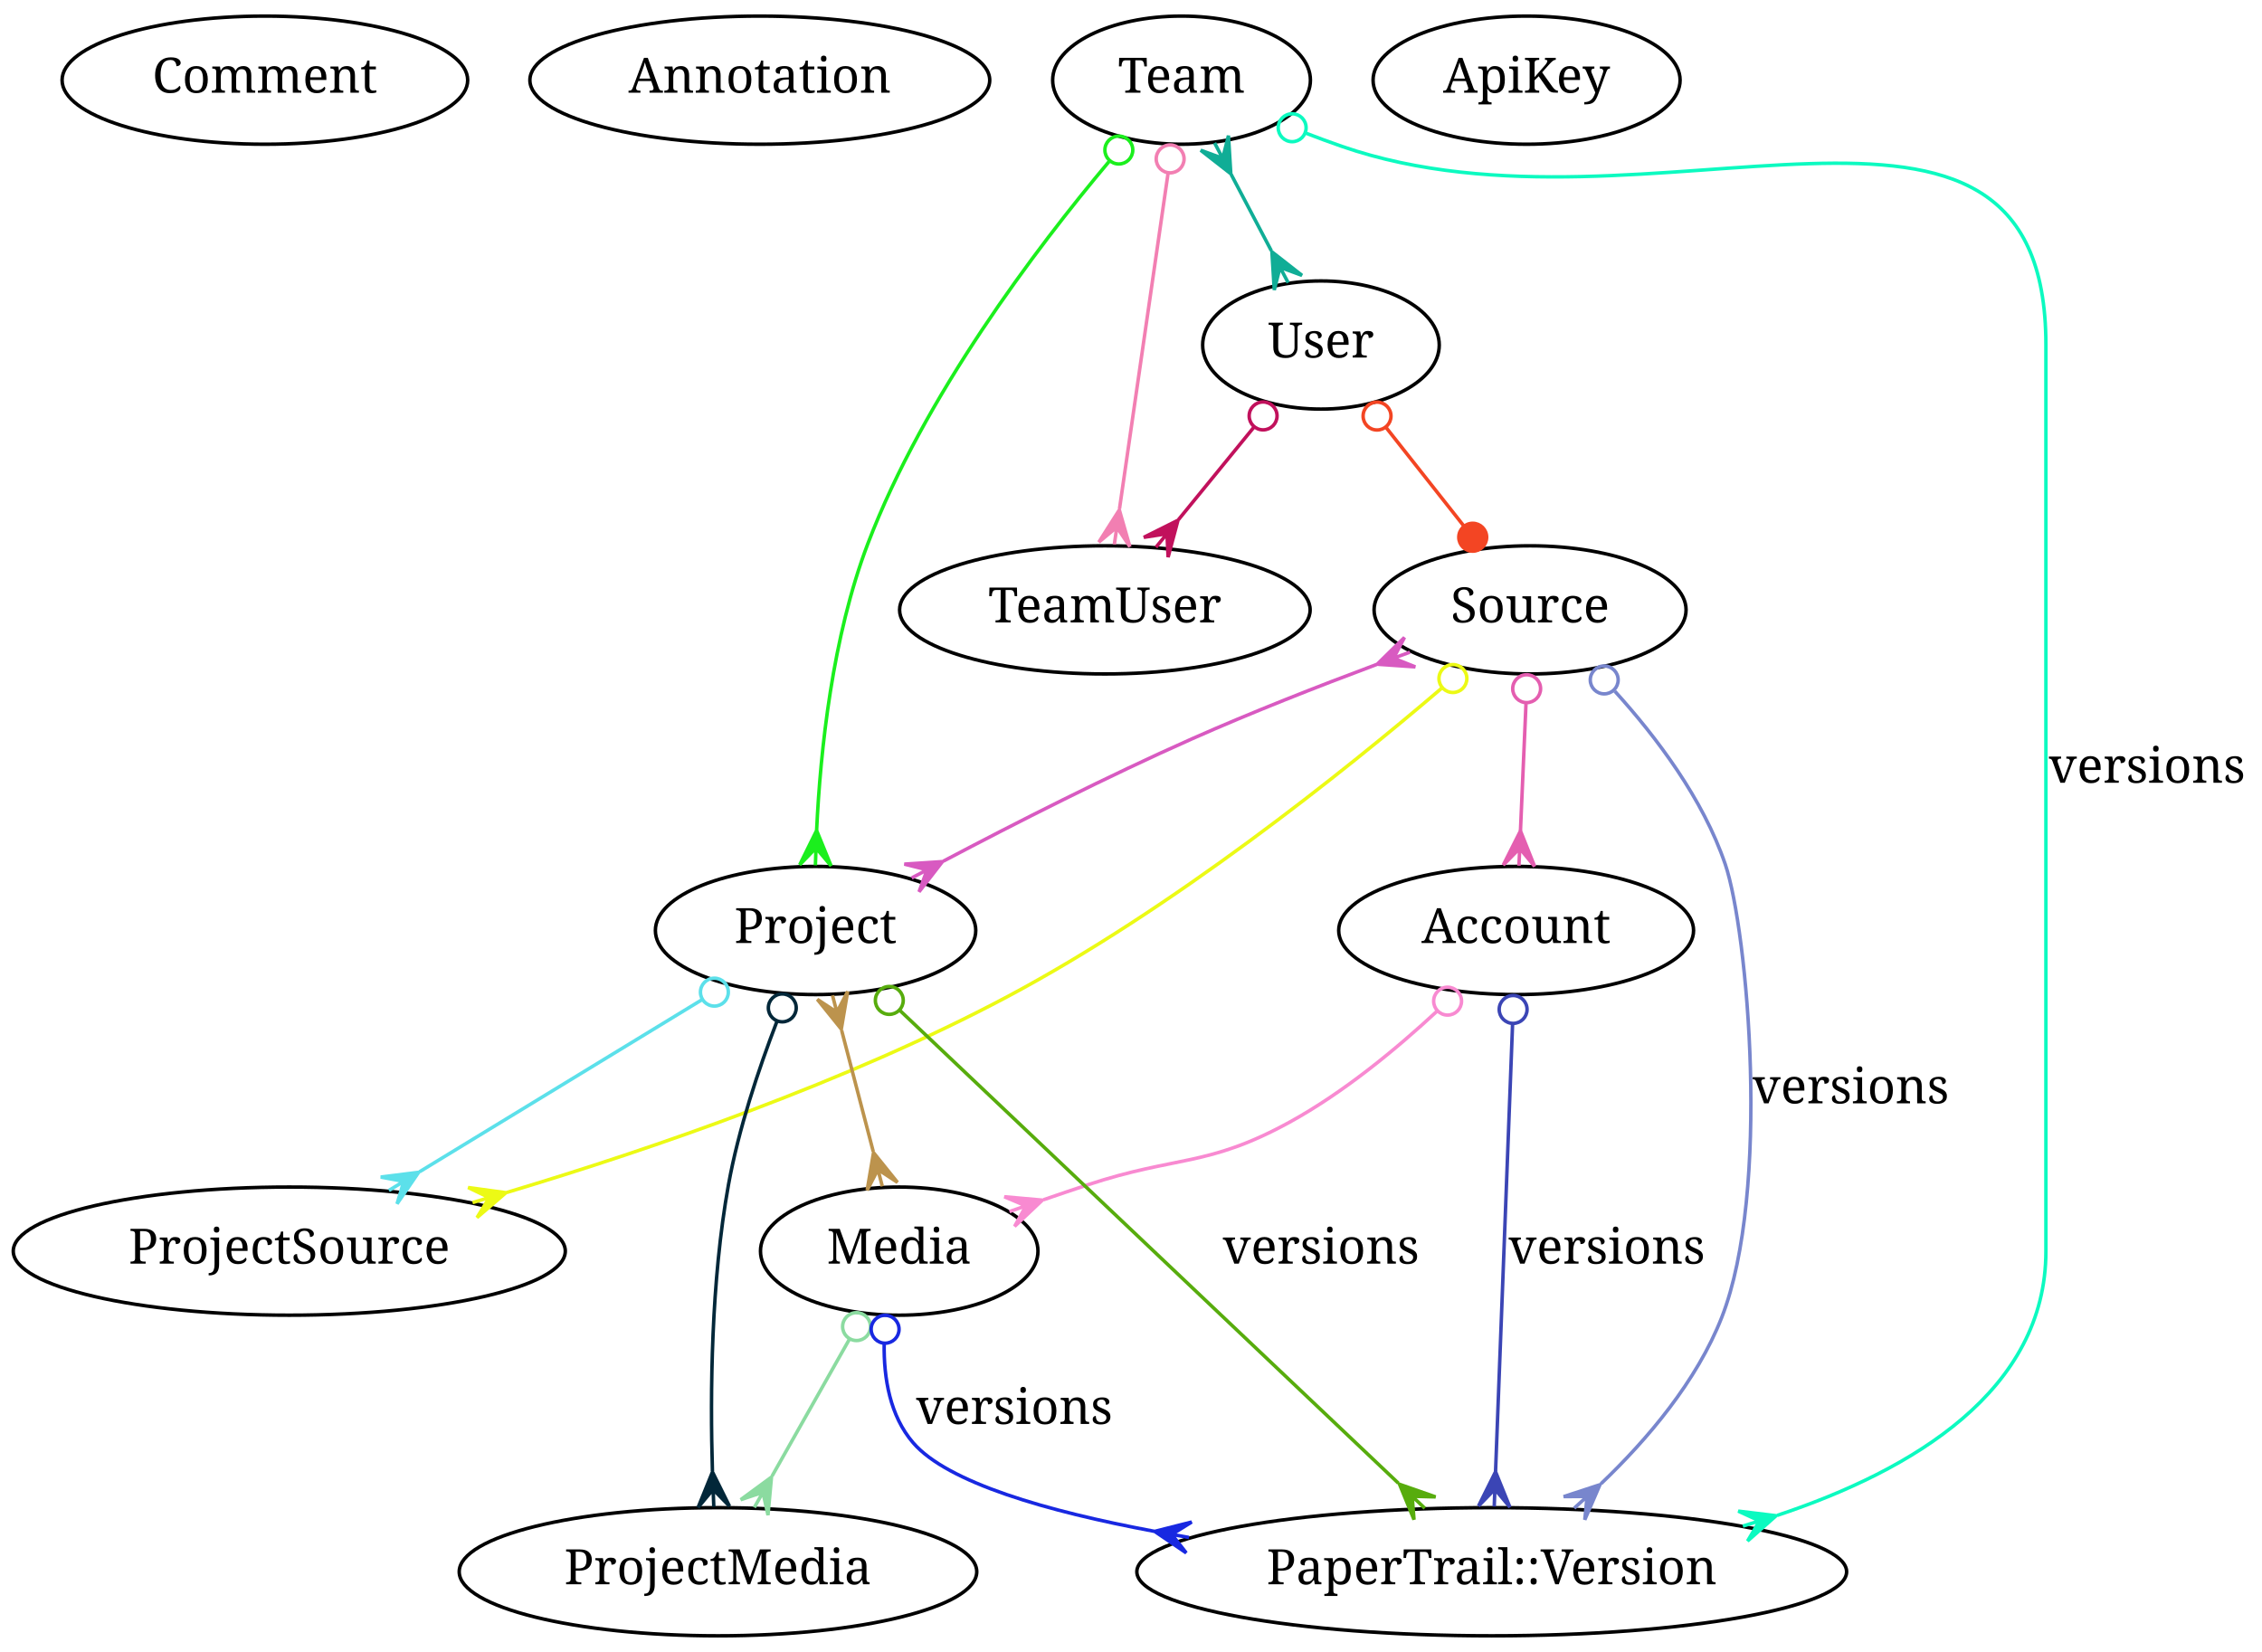
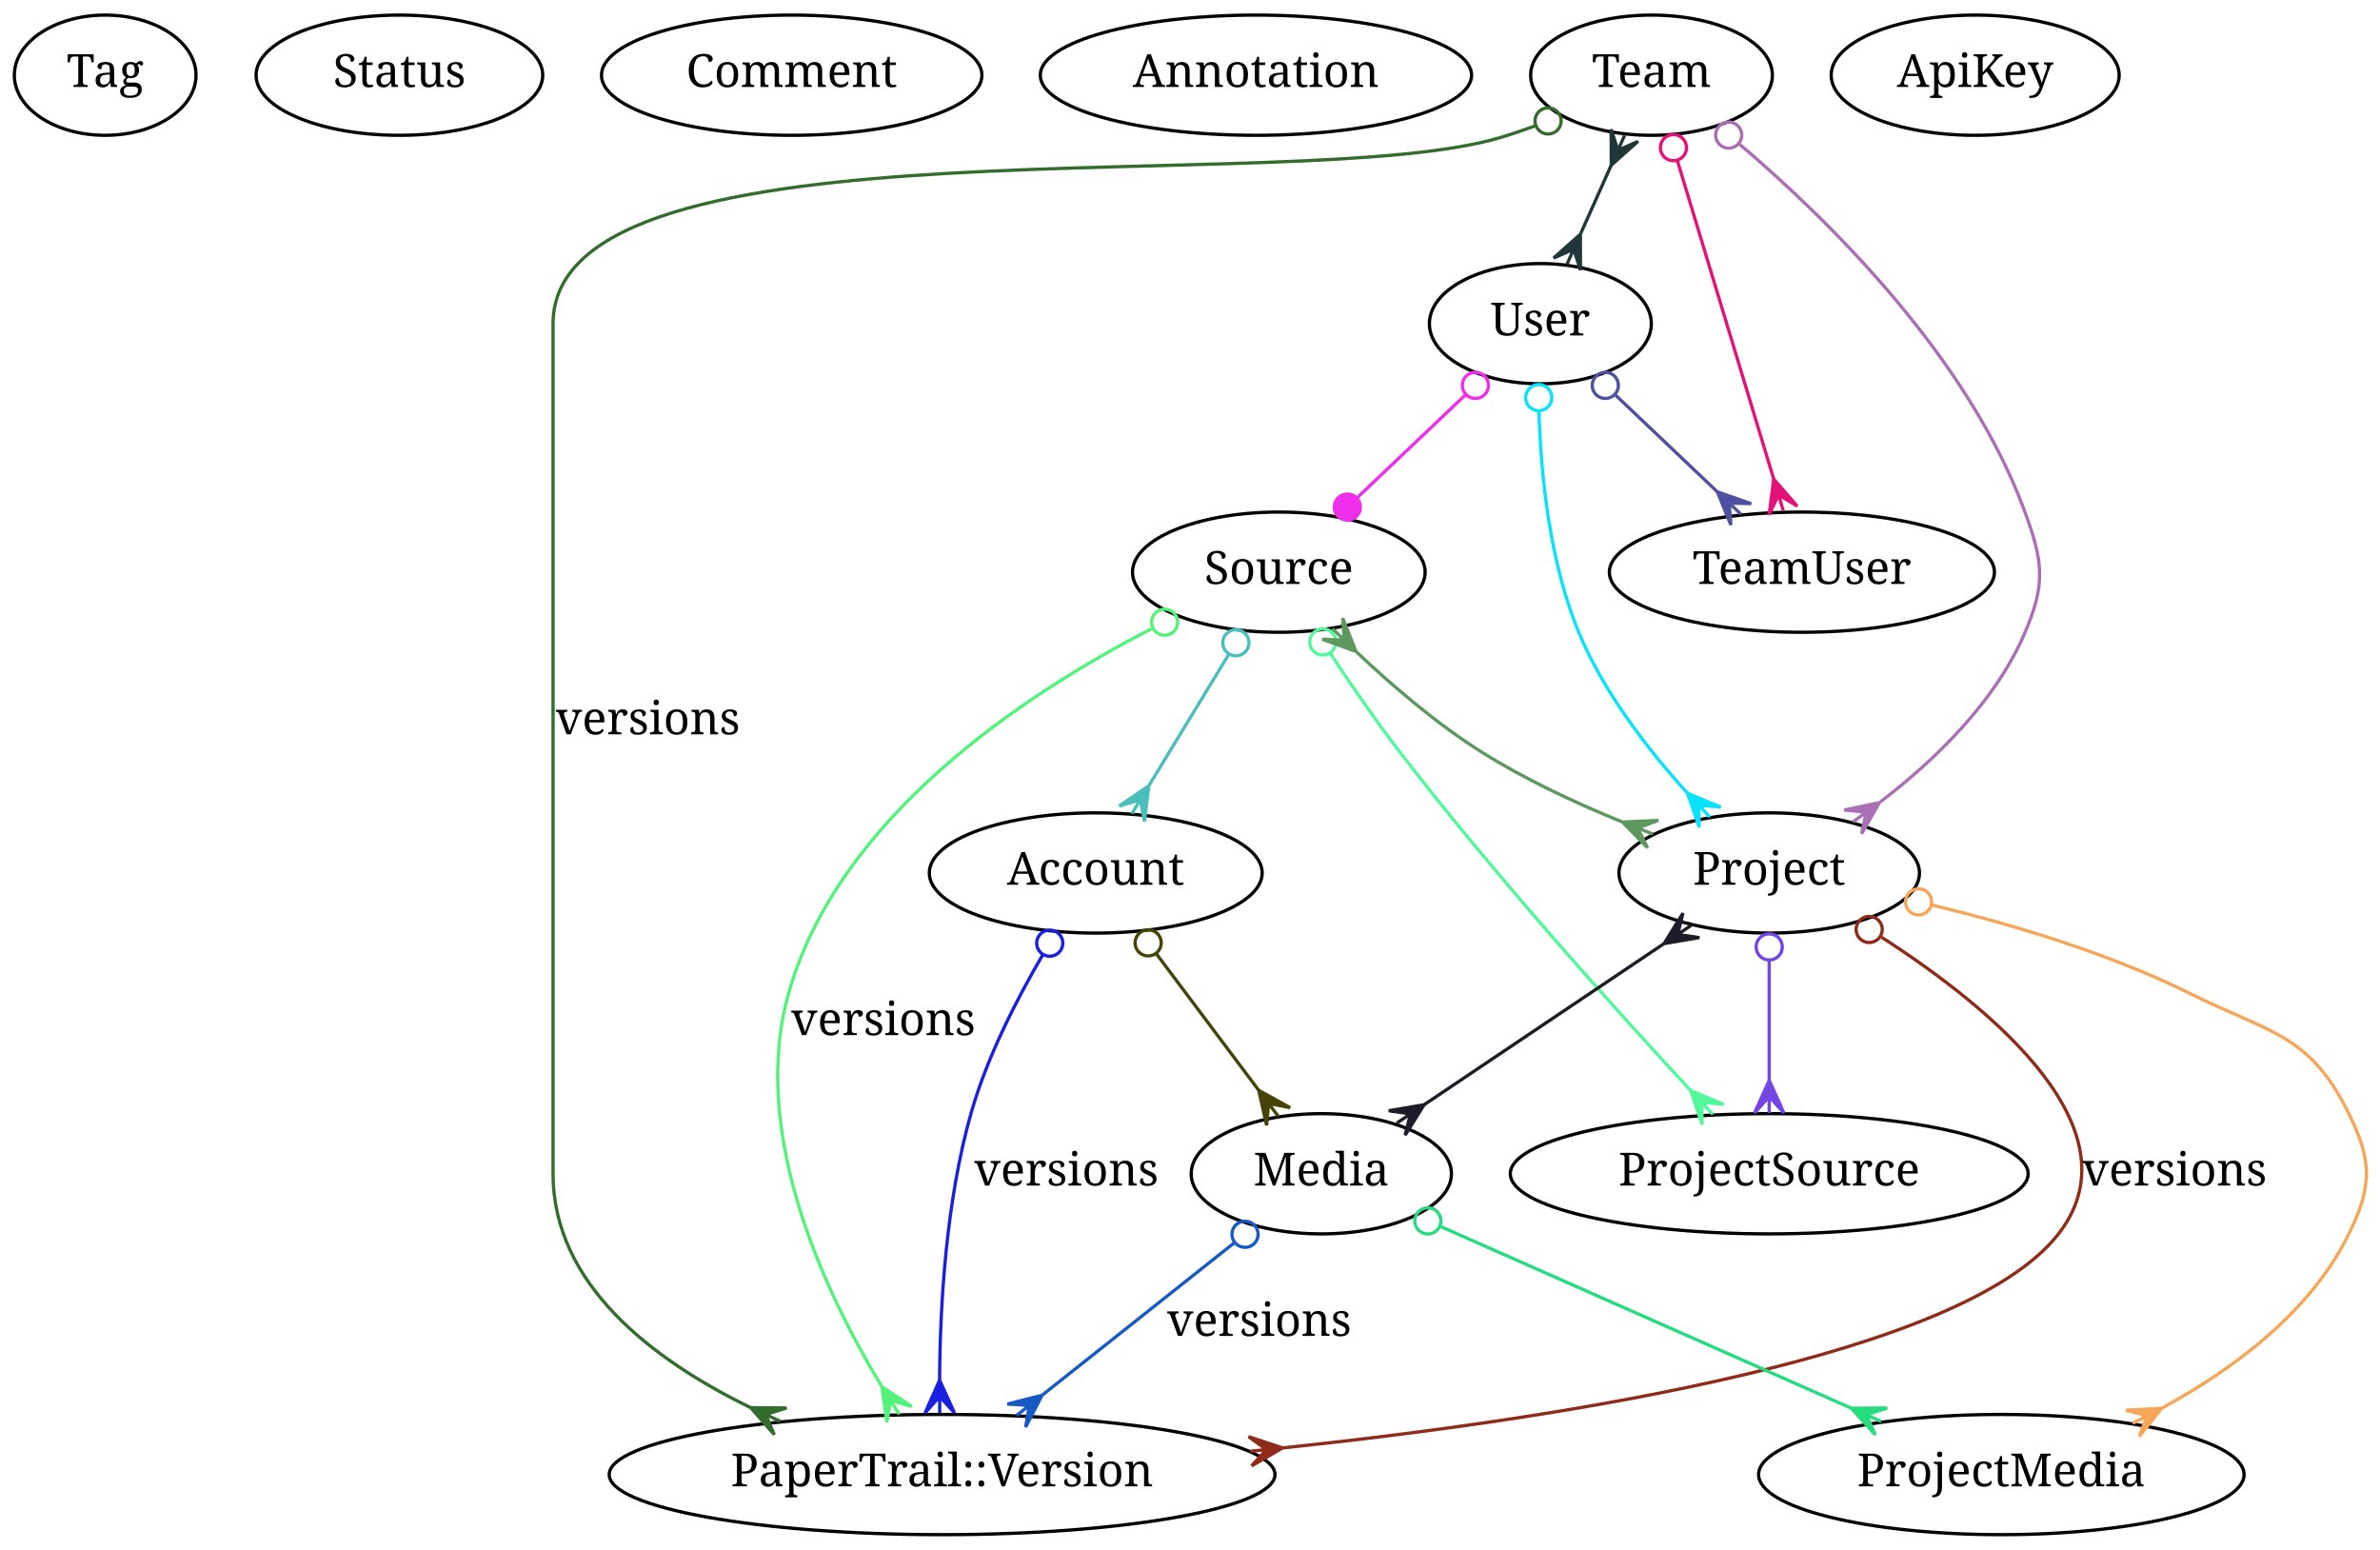
- <svg xmlns="http://www.w3.org/2000/svg" width="649pt" height="474pt" viewBox="0.00 0.00 649.00 474.00">
+ <svg xmlns="http://www.w3.org/2000/svg" width="728pt" height="474pt" viewBox="0.00 0.00 727.66 474.00">
  <g id="graph1" class="graph" transform="scale(1 1) rotate(0) translate(4 470)">
-     <polygon fill="none" stroke="none" points="-4,5 -4,-470 646,-470 646,5 -4,5" />
+     <polygon fill="none" stroke="none" points="-4,5 -4,-470 724.665,-470 724.665,5 -4,5" />
    <g id="node1" class="node">
-       <ellipse fill="none" stroke="black" cx="72" cy="-447" rx="58.188" ry="18.385" />
-       <text text-anchor="middle" x="72" y="-443.4" font-family="Times Roman,serif" font-size="14.00">Comment</text>
+       <ellipse fill="none" stroke="black" cx="28" cy="-447" rx="27.788" ry="18.385" />
+       <text text-anchor="middle" x="28" y="-443.4" font-family="Times Roman,serif" font-size="14.00">Tag</text>
    </g>
    <g id="node2" class="node">
-       <ellipse fill="none" stroke="black" cx="214" cy="-447" rx="65.968" ry="18.385" />
-       <text text-anchor="middle" x="214" y="-443.4" font-family="Times Roman,serif" font-size="14.00">Annotation</text>
+       <ellipse fill="none" stroke="black" cx="118" cy="-447" rx="43.841" ry="18.385" />
+       <text text-anchor="middle" x="118" y="-443.4" font-family="Times Roman,serif" font-size="14.00">Status</text>
    </g>
    <g id="node3" class="node">
-       <ellipse fill="none" stroke="black" cx="435" cy="-295" rx="44.758" ry="18.385" />
-       <text text-anchor="middle" x="435" y="-291.4" font-family="Times Roman,serif" font-size="14.00">Source</text>
+       <ellipse fill="none" stroke="black" cx="238" cy="-447" rx="58.188" ry="18.385" />
+       <text text-anchor="middle" x="238" y="-443.4" font-family="Times Roman,serif" font-size="14.00">Comment</text>
+     </g>
+     <g id="node4" class="node">
+       <ellipse fill="none" stroke="black" cx="380" cy="-447" rx="65.968" ry="18.385" />
+       <text text-anchor="middle" x="380" y="-443.4" font-family="Times Roman,serif" font-size="14.00">Annotation</text>
    </g>
    <g id="node5" class="node">
-       <ellipse fill="none" stroke="black" cx="79" cy="-111" rx="79.196" ry="18.385" />
-       <text text-anchor="middle" x="79" y="-107.4" font-family="Times Roman,serif" font-size="14.00">ProjectSource</text>
+       <ellipse fill="none" stroke="black" cx="387" cy="-295" rx="44.758" ry="18.385" />
+       <text text-anchor="middle" x="387" y="-291.4" font-family="Times Roman,serif" font-size="14.00">Source</text>
+     </g>
+     <g id="node7" class="node">
+       <ellipse fill="none" stroke="black" cx="537" cy="-111" rx="79.196" ry="18.385" />
+       <text text-anchor="middle" x="537" y="-107.4" font-family="Times Roman,serif" font-size="14.00">ProjectSource</text>
    </g>
    <g id="edge6" class="edge">
-       <path fill="none" stroke="#ecfa15" d="M409.756,-272.624C381.151,-248.185 332.333,-209.175 285,-184 239.1,-159.587 183.323,-140.396 141.39,-127.829" />
-       <ellipse fill="none" stroke="#ecfa15" cx="412.859" cy="-275.297" rx="4" ry="4" />
-       <polygon fill="#ecfa15" stroke="#ecfa15" points="141.175,-127.766 132.857,-120.619 136.379,-126.35 131.584,-124.935 131.584,-124.935 131.584,-124.935 136.379,-126.35 130.31,-129.251 141.175,-127.766 141.175,-127.766" />
+       <path fill="none" stroke="#53f89c" d="M402.667,-270.277C409.024,-260.637 416.603,-249.615 424,-240 452.793,-202.576 489.279,-162.012 512.876,-136.562" />
+       <ellipse fill="none" stroke="#53f89c" cx="400.459" cy="-273.662" rx="4" ry="4" />
+       <polygon fill="#53f89c" stroke="#53f89c" points="512.947,-136.486 523.056,-132.236 516.355,-132.827 519.763,-129.169 519.763,-129.169 519.763,-129.169 516.355,-132.827 516.47,-126.101 512.947,-136.486 512.947,-136.486" />
+     </g>
+     <g id="node8" class="node">
+       <ellipse fill="none" stroke="black" cx="331" cy="-203" rx="50.912" ry="18.385" />
+       <text text-anchor="middle" x="331" y="-199.4" font-family="Times Roman,serif" font-size="14.00">Account</text>
+     </g>
+     <g id="edge4" class="edge">
+       <path fill="none" stroke="#4abebb" d="M371.555,-269.626C364.022,-257.251 354.961,-242.364 347.315,-229.804" />
+       <ellipse fill="none" stroke="#4abebb" cx="373.856" cy="-273.407" rx="4" ry="4" />
+       <polygon fill="#4abebb" stroke="#4abebb" points="347.24,-229.68 345.885,-218.799 344.641,-225.409 342.041,-221.138 342.041,-221.138 342.041,-221.138 344.641,-225.409 338.197,-223.478 347.24,-229.68 347.24,-229.68" />
+     </g>
+     <g id="node9" class="node">
+       <ellipse fill="none" stroke="black" cx="537" cy="-203" rx="45.962" ry="18.385" />
+       <text text-anchor="middle" x="537" y="-199.4" font-family="Times Roman,serif" font-size="14.00">Project</text>
+     </g>
+     <g id="edge8" class="edge">
+       <path fill="none" stroke="#5d985e" d="M410.88,-270.479C421.826,-260.155 435.38,-248.574 449,-240 462.219,-231.679 477.633,-224.469 491.833,-218.681" />
+       <polygon fill="#5d985e" stroke="#5d985e" points="410.592,-270.757 400.277,-274.48 407,-274.235 403.407,-277.713 403.407,-277.713 403.407,-277.713 407,-274.235 406.537,-280.946 410.592,-270.757 410.592,-270.757" />
+       <polygon fill="#5d985e" stroke="#5d985e" points="492.123,-218.567 503.076,-219.092 496.776,-216.736 501.428,-214.905 501.428,-214.905 501.428,-214.905 496.776,-216.736 499.78,-210.717 492.123,-218.567 492.123,-218.567" />
+     </g>
+     <g id="node16" class="node">
+       <ellipse fill="none" stroke="black" cx="284" cy="-19" rx="101.823" ry="18.385" />
+       <text text-anchor="middle" x="284" y="-15.4" font-family="Times Roman,serif" font-size="14.00">PaperTrail::Version</text>
+     </g>
+     <g id="edge2" class="edge">
+       <path fill="none" stroke="#52f27b" d="M348.058,-277.688C308.859,-257.529 252.097,-219.957 237,-166 225.209,-123.858 247.593,-75.655 265.345,-46.278" />
+       <ellipse fill="none" stroke="#52f27b" cx="352.069" cy="-279.697" rx="4" ry="4" />
+       <polygon fill="#52f27b" stroke="#52f27b" points="265.581,-45.903 274.708,-39.825 268.239,-41.668 270.897,-37.433 270.897,-37.433 270.897,-37.433 268.239,-41.668 267.085,-35.041 265.581,-45.903 265.581,-45.903" />
+       <text text-anchor="middle" x="266" y="-153.4" font-family="Times Roman,serif" font-size="14.00">versions</text>
    </g>
    <g id="node6" class="node">
-       <ellipse fill="none" stroke="black" cx="431" cy="-203" rx="50.912" ry="18.385" />
-       <text text-anchor="middle" x="431" y="-199.4" font-family="Times Roman,serif" font-size="14.00">Account</text>
+       <ellipse fill="none" stroke="black" cx="501" cy="-447" rx="36.977" ry="18.385" />
+       <text text-anchor="middle" x="501" y="-443.4" font-family="Times Roman,serif" font-size="14.00">Team</text>
    </g>
-     <g id="edge4" class="edge">
-       <path fill="none" stroke="#e45eb0" d="M433.827,-268.029C433.33,-256.599 432.751,-243.267 432.246,-231.66" />
-       <ellipse fill="none" stroke="#e45eb0" cx="434.017" cy="-272.386" rx="4" ry="4" />
-       <polygon fill="#e45eb0" stroke="#e45eb0" points="432.243,-231.58 436.304,-221.394 432.025,-226.585 431.808,-221.59 431.808,-221.59 431.808,-221.59 432.025,-226.585 427.313,-221.785 432.243,-231.58 432.243,-231.58" />
+     <g id="edge12" class="edge">
+       <path fill="none" stroke="#aa6fb5" d="M527.953,-425.879C555.847,-402.135 597.71,-360.738 615,-314 620.86,-298.16 621.72,-291.494 615,-276 605.95,-255.135 587.673,-237.509 571.086,-224.807" />
+       <ellipse fill="none" stroke="#aa6fb5" cx="524.602" cy="-428.679" rx="4" ry="4" />
+       <polygon fill="#aa6fb5" stroke="#aa6fb5" points="570.697,-224.523 565.278,-214.989 566.66,-221.572 562.623,-218.622 562.623,-218.622 562.623,-218.622 566.66,-221.572 559.968,-222.255 570.697,-224.523 570.697,-224.523" />
    </g>
-     <g id="node7" class="node">
-       <ellipse fill="none" stroke="black" cx="230" cy="-203" rx="45.962" ry="18.385" />
-       <text text-anchor="middle" x="230" y="-199.4" font-family="Times Roman,serif" font-size="14.00">Project</text>
+     <g id="node10" class="node">
+       <ellipse fill="none" stroke="black" cx="547" cy="-295" rx="58.898" ry="18.385" />
+       <text text-anchor="middle" x="547" y="-291.4" font-family="Times Roman,serif" font-size="14.00">TeamUser</text>
    </g>
-     <g id="edge8" class="edge">
-       <path fill="none" stroke="#d85ac1" d="M390.973,-279.338C374.227,-273.087 355.076,-265.579 338,-258 313.817,-247.267 287.335,-233.808 266.646,-222.891" />
-       <polygon fill="#d85ac1" stroke="#d85ac1" points="391.14,-279.4 398.962,-287.086 395.83,-281.132 400.521,-282.865 400.521,-282.865 400.521,-282.865 395.83,-281.132 402.08,-278.643 391.14,-279.4 391.14,-279.4" />
-       <polygon fill="#d85ac1" stroke="#d85ac1" points="266.408,-222.765 259.688,-214.099 261.993,-220.419 257.577,-218.073 257.577,-218.073 257.577,-218.073 261.993,-220.419 255.466,-222.047 266.408,-222.765 266.408,-222.765" />
+     <g id="edge14" class="edge">
+       <path fill="none" stroke="#e31279" d="M508.87,-420.994C517.077,-393.876 529.902,-351.497 538.378,-323.49" />
+       <ellipse fill="none" stroke="#e31279" cx="507.707" cy="-424.837" rx="4" ry="4" />
+       <polygon fill="#e31279" stroke="#e31279" points="538.391,-323.448 545.594,-315.18 539.839,-318.662 541.287,-313.877 541.287,-313.877 541.287,-313.877 539.839,-318.662 536.98,-312.573 538.391,-323.448 538.391,-323.448" />
+     </g>
+     <g id="node13" class="node">
+       <ellipse fill="none" stroke="black" cx="467" cy="-371" rx="33.941" ry="18.385" />
+       <text text-anchor="middle" x="467" y="-367.4" font-family="Times Roman,serif" font-size="14.00">User</text>
+     </g>
+     <g id="edge16" class="edge">
+       <path fill="none" stroke="#203639" d="M488.651,-419.396C485.632,-412.647 482.401,-405.425 479.38,-398.673" />
+       <polygon fill="#203639" stroke="#203639" points="488.686,-419.474 488.662,-430.44 490.728,-424.038 492.77,-428.603 492.77,-428.603 492.77,-428.603 490.728,-424.038 496.877,-426.765 488.686,-419.474 488.686,-419.474" />
+       <polygon fill="#203639" stroke="#203639" points="479.238,-398.356 479.262,-387.39 477.197,-393.792 475.155,-389.228 475.155,-389.228 475.155,-389.228 477.197,-393.792 471.047,-391.066 479.238,-398.356 479.238,-398.356" />
+     </g>
+     <g id="edge10" class="edge">
+       <path fill="none" stroke="#336c2d" d="M465.497,-431.528C461.983,-430.241 458.443,-429.038 455,-428 392.119,-409.038 165,-436.677 165,-371 165,-371 165,-371 165,-111 165,-77.276 195.283,-54.165 225.295,-39.541" />
+       <ellipse fill="none" stroke="#336c2d" cx="469.366" cy="-433.013" rx="4" ry="4" />
+       <polygon fill="#336c2d" stroke="#336c2d" points="225.483,-39.455 236.449,-39.361 230.025,-37.364 234.567,-35.273 234.567,-35.273 234.567,-35.273 230.025,-37.364 232.685,-31.185 225.483,-39.455 225.483,-39.455" />
+       <text text-anchor="middle" x="194" y="-245.4" font-family="Times Roman,serif" font-size="14.00">versions</text>
+     </g>
+     <g id="node12" class="node">
+       <ellipse fill="none" stroke="black" cx="400" cy="-111" rx="39.807" ry="18.385" />
+       <text text-anchor="middle" x="400" y="-107.4" font-family="Times Roman,serif" font-size="14.00">Media</text>
+     </g>
+     <g id="edge20" class="edge">
+       <path fill="none" stroke="#464309" d="M349.469,-178.375C359.146,-165.472 370.987,-149.684 380.773,-136.636" />
+       <ellipse fill="none" stroke="#464309" cx="347.032" cy="-181.624" rx="4" ry="4" />
+       <polygon fill="#464309" stroke="#464309" points="380.864,-136.514 390.464,-131.214 383.864,-132.514 386.864,-128.514 386.864,-128.514 386.864,-128.514 383.864,-132.514 383.264,-125.814 380.864,-136.514 380.864,-136.514" />
+     </g>
+     <g id="edge18" class="edge">
+       <path fill="none" stroke="#1b1fde" d="M314.698,-177.818C306.731,-164.213 297.838,-146.798 293,-130 285.193,-102.894 283.361,-70.633 283.23,-47.895" />
+       <ellipse fill="none" stroke="#1b1fde" cx="316.933" cy="-181.531" rx="4" ry="4" />
+       <polygon fill="#1b1fde" stroke="#1b1fde" points="283.23,-47.867 287.778,-37.889 283.254,-42.867 283.279,-37.867 283.279,-37.867 283.279,-37.867 283.254,-42.867 278.779,-37.845 283.23,-47.867 283.23,-47.867" />
+       <text text-anchor="middle" x="322" y="-107.4" font-family="Times Roman,serif" font-size="14.00">versions</text>
+     </g>
+     <g id="edge24" class="edge">
+       <path fill="none" stroke="#7446e6" d="M537,-176.029C537,-164.599 537,-151.267 537,-139.66" />
+       <ellipse fill="none" stroke="#7446e6" cx="537" cy="-180.382" rx="4" ry="4" />
+       <polygon fill="#7446e6" stroke="#7446e6" points="537,-139.59 541.5,-129.59 537,-134.59 537,-129.59 537,-129.59 537,-129.59 537,-134.59 532.5,-129.59 537,-139.59 537,-139.59" />
+     </g>
+     <g id="node11" class="node">
+       <ellipse fill="none" stroke="black" cx="608" cy="-19" rx="74.246" ry="18.385" />
+       <text text-anchor="middle" x="608" y="-15.4" font-family="Times Roman,serif" font-size="14.00">ProjectMedia</text>
+     </g>
+     <g id="edge26" class="edge">
+       <path fill="none" stroke="#f6a658" d="M586.614,-193.241C611.275,-187.29 641.057,-178.402 666,-166 689.878,-154.128 702.074,-153.851 714,-130 721.553,-114.894 721.553,-107.106 714,-92 702.231,-68.462 678.856,-51.131 657.045,-39.278" />
+       <ellipse fill="none" stroke="#f6a658" cx="582.695" cy="-194.159" rx="4" ry="4" />
+       <polygon fill="#f6a658" stroke="#f6a658" points="657.039,-39.275 650.217,-30.69 652.596,-36.982 648.153,-34.689 648.153,-34.689 648.153,-34.689 652.596,-36.982 646.089,-38.688 657.039,-39.275 657.039,-39.275" />
+     </g>
+     <g id="edge28" class="edge">
+       <path fill="none" stroke="#1e1c29" d="M504.686,-181.3C482.566,-166.446 453.384,-146.849 431.451,-132.121" />
+       <polygon fill="#1e1c29" stroke="#1e1c29" points="504.835,-181.4 510.628,-190.711 508.986,-184.187 513.136,-186.975 513.136,-186.975 513.136,-186.975 508.986,-184.187 515.645,-183.239 504.835,-181.4 504.835,-181.4" />
+       <polygon fill="#1e1c29" stroke="#1e1c29" points="431.435,-132.11 425.642,-122.799 427.285,-129.322 423.134,-126.535 423.134,-126.535 423.134,-126.535 427.285,-129.322 420.625,-130.271 431.435,-132.11 431.435,-132.11" />
+     </g>
+     <g id="edge22" class="edge">
+       <path fill="none" stroke="#8e2b19" d="M571.387,-183.331C605.949,-161.073 650.695,-123.778 625,-92 595.585,-55.622 477.412,-36.562 388.364,-27.168" />
+       <ellipse fill="none" stroke="#8e2b19" cx="567.583" cy="-185.719" rx="4" ry="4" />
+       <polygon fill="#8e2b19" stroke="#8e2b19" points="388.153,-27.146 378.665,-21.648 383.179,-26.635 378.205,-26.124 378.205,-26.124 378.205,-26.124 383.179,-26.635 377.745,-30.601 388.153,-27.146 388.153,-27.146" />
+       <text text-anchor="middle" x="661" y="-107.4" font-family="Times Roman,serif" font-size="14.00">versions</text>
+     </g>
+     <g id="edge32" class="edge">
+       <path fill="none" stroke="#26dc7e" d="M436.674,-94.779C471.603,-79.329 524.301,-56.021 562.023,-39.336" />
+       <ellipse fill="none" stroke="#26dc7e" cx="432.58" cy="-96.59" rx="4" ry="4" />
+       <polygon fill="#26dc7e" stroke="#26dc7e" points="562.125,-39.291 573.09,-39.361 566.697,-37.268 571.27,-35.246 571.27,-35.246 571.27,-35.246 566.697,-37.268 569.45,-31.131 562.125,-39.291 562.125,-39.291" />
+     </g>
+     <g id="edge30" class="edge">
+       <path fill="none" stroke="#185ac3" d="M373.265,-89.796C355.81,-75.953 332.966,-57.835 314.757,-43.394" />
+       <ellipse fill="none" stroke="#185ac3" cx="376.66" cy="-92.489" rx="4" ry="4" />
+       <polygon fill="#185ac3" stroke="#185ac3" points="314.589,-43.26 309.55,-33.52 310.671,-40.153 306.754,-37.046 306.754,-37.046 306.754,-37.046 310.671,-40.153 303.957,-40.572 314.589,-43.26 314.589,-43.26" />
+       <text text-anchor="middle" x="381" y="-61.4" font-family="Times Roman,serif" font-size="14.00">versions</text>
+     </g>
+     <g id="edge34" class="edge">
+       <path fill="none" stroke="#ee2ee8" d="M444.187,-349.328C433.811,-339.471 421.53,-327.804 411.014,-317.813" />
+       <ellipse fill="none" stroke="#ee2ee8" cx="447.134" cy="-352.127" rx="4" ry="4" />
+       <ellipse fill="#ee2ee8" stroke="#ee2ee8" cx="407.953" cy="-314.906" rx="4" ry="4" />
+     </g>
+     <g id="edge38" class="edge">
+       <path fill="none" stroke="#08e2fa" d="M466.57,-344.2C467.15,-324.602 469.84,-297.755 479,-276 486.614,-257.917 500.02,-240.593 512.027,-227.362" />
+       <ellipse fill="none" stroke="#08e2fa" cx="466.502" cy="-348.385" rx="4" ry="4" />
+       <polygon fill="#08e2fa" stroke="#08e2fa" points="512.032,-227.357 522.159,-223.153 515.456,-223.714 518.88,-220.071 518.88,-220.071 518.88,-220.071 515.456,-223.714 515.601,-216.989 512.032,-227.357 512.032,-227.357" />
+     </g>
+     <g id="edge36" class="edge">
+       <path fill="none" stroke="#4d51a0" d="M490.062,-349.091C499.755,-339.882 511.076,-329.127 521.059,-319.644" />
+       <ellipse fill="none" stroke="#4d51a0" cx="486.866" cy="-352.127" rx="4" ry="4" />
+       <polygon fill="#4d51a0" stroke="#4d51a0" points="521.132,-319.574 531.482,-315.949 524.757,-316.131 528.382,-312.687 528.382,-312.687 528.382,-312.687 524.757,-316.131 525.283,-309.424 521.132,-319.574 521.132,-319.574" />
    </g>
    <g id="node14" class="node">
-       <ellipse fill="none" stroke="black" cx="424" cy="-19" rx="101.823" ry="18.385" />
-       <text text-anchor="middle" x="424" y="-15.4" font-family="Times Roman,serif" font-size="14.00">PaperTrail::Version</text>
-     </g>
-     <g id="edge2" class="edge">
-       <path fill="none" stroke="#7886cd" d="M459.308,-271.669C471.351,-258.398 484.647,-240.718 491,-222 497.456,-202.978 504.114,-128.069 490,-92 482.818,-73.645 468.707,-57.009 455.37,-44.27" />
-       <ellipse fill="none" stroke="#7886cd" cx="456.272" cy="-274.9" rx="4" ry="4" />
-       <polygon fill="#7886cd" stroke="#7886cd" points="455.05,-43.978 450.698,-33.913 451.357,-40.607 447.665,-37.236 447.665,-37.236 447.665,-37.236 451.357,-40.607 444.631,-40.56 455.05,-43.978 455.05,-43.978" />
-       <text text-anchor="middle" x="527" y="-153.4" font-family="Times Roman,serif" font-size="14.00">versions</text>
-     </g>
-     <g id="node4" class="node">
-       <ellipse fill="none" stroke="black" cx="335" cy="-447" rx="36.977" ry="18.385" />
-       <text text-anchor="middle" x="335" y="-443.4" font-family="Times Roman,serif" font-size="14.00">Team</text>
-     </g>
-     <g id="edge12" class="edge">
-       <path fill="none" stroke="#1bef1d" d="M314.21,-423.664C293.057,-398.498 261.153,-356.322 245,-314 234.823,-287.338 231.385,-254.766 230.304,-231.822" />
-       <ellipse fill="none" stroke="#1bef1d" cx="317.01" cy="-426.948" rx="4" ry="4" />
-       <polygon fill="#1bef1d" stroke="#1bef1d" points="230.3,-231.701 234.447,-221.55 230.125,-226.704 229.95,-221.707 229.95,-221.707 229.95,-221.707 230.125,-226.704 225.453,-221.865 230.3,-231.701 230.3,-231.701" />
-     </g>
-     <g id="node8" class="node">
-       <ellipse fill="none" stroke="black" cx="313" cy="-295" rx="58.898" ry="18.385" />
-       <text text-anchor="middle" x="313" y="-291.4" font-family="Times Roman,serif" font-size="14.00">TeamUser</text>
-     </g>
-     <g id="edge14" class="edge">
-       <path fill="none" stroke="#f27fb2" d="M331.132,-420.278C327.23,-393.318 321.223,-351.816 317.205,-324.054" />
-       <ellipse fill="none" stroke="#f27fb2" cx="331.729" cy="-424.403" rx="4" ry="4" />
-       <polygon fill="#f27fb2" stroke="#f27fb2" points="317.152,-323.688 320.173,-313.146 316.436,-318.739 315.72,-313.791 315.72,-313.791 315.72,-313.791 316.436,-318.739 311.266,-314.435 317.152,-323.688 317.152,-323.688" />
-     </g>
-     <g id="node11" class="node">
-       <ellipse fill="none" stroke="black" cx="375" cy="-371" rx="33.941" ry="18.385" />
-       <text text-anchor="middle" x="375" y="-367.4" font-family="Times Roman,serif" font-size="14.00">User</text>
-     </g>
-     <g id="edge16" class="edge">
-       <path fill="none" stroke="#10ad96" d="M349.24,-419.944C352.973,-412.852 356.998,-405.204 360.732,-398.109" />
-       <polygon fill="#10ad96" stroke="#10ad96" points="349.137,-420.14 340.497,-426.893 346.808,-424.564 344.479,-428.989 344.479,-428.989 344.479,-428.989 346.808,-424.564 348.462,-431.085 349.137,-420.14 349.137,-420.14" />
-       <polygon fill="#10ad96" stroke="#10ad96" points="360.931,-397.731 369.571,-390.978 363.26,-393.306 365.589,-388.882 365.589,-388.882 365.589,-388.882 363.26,-393.306 361.606,-386.786 360.931,-397.731 360.931,-397.731" />
-     </g>
-     <g id="edge10" class="edge">
-       <path fill="none" stroke="#0cfac0" d="M370.597,-431.819C374.092,-430.473 377.601,-429.177 381,-428 469.148,-397.475 583,-464.284 583,-371 583,-371 583,-371 583,-111 583,-71.015 544.864,-48.129 505.945,-35.184" />
-       <ellipse fill="none" stroke="#0cfac0" cx="366.739" cy="-433.346" rx="4" ry="4" />
-       <polygon fill="#0cfac0" stroke="#0cfac0" points="505.604,-35.077 497.395,-27.806 500.83,-33.59 496.057,-32.102 496.057,-32.102 496.057,-32.102 500.83,-33.59 494.718,-36.399 505.604,-35.077 505.604,-35.077" />
-       <text text-anchor="middle" x="612" y="-245.4" font-family="Times Roman,serif" font-size="14.00">versions</text>
-     </g>
-     <g id="node10" class="node">
-       <ellipse fill="none" stroke="black" cx="254" cy="-111" rx="39.807" ry="18.385" />
-       <text text-anchor="middle" x="254" y="-107.4" font-family="Times Roman,serif" font-size="14.00">Media</text>
-     </g>
-     <g id="edge20" class="edge">
-       <path fill="none" stroke="#f88ad1" d="M408.395,-179.932C396.61,-168.983 381.453,-156.474 366,-148 342.334,-135.022 333.624,-138.481 308,-130 303.913,-128.647 299.664,-127.209 295.424,-125.752" />
-       <ellipse fill="none" stroke="#f88ad1" cx="411.336" cy="-182.729" rx="4" ry="4" />
-       <polygon fill="#f88ad1" stroke="#f88ad1" points="295.074,-125.63 287.103,-118.099 290.351,-123.99 285.627,-122.351 285.627,-122.351 285.627,-122.351 290.351,-123.99 284.151,-126.602 295.074,-125.63 295.074,-125.63" />
-     </g>
-     <g id="edge18" class="edge">
-       <path fill="none" stroke="#3b45b5" d="M429.985,-176.329C428.684,-142.121 426.436,-83.021 425.096,-47.811" />
-       <ellipse fill="none" stroke="#3b45b5" cx="430.138" cy="-180.347" rx="4" ry="4" />
-       <polygon fill="#3b45b5" stroke="#3b45b5" points="425.092,-47.698 429.208,-37.534 424.902,-42.701 424.712,-37.705 424.712,-37.705 424.712,-37.705 424.902,-42.701 420.215,-37.876 425.092,-47.698 425.092,-47.698" />
-       <text text-anchor="middle" x="457" y="-107.4" font-family="Times Roman,serif" font-size="14.00">versions</text>
-     </g>
-     <g id="edge24" class="edge">
-       <path fill="none" stroke="#5ce0ea" d="M197.488,-183.192C173.663,-168.675 141.272,-148.941 116.378,-133.773" />
-       <ellipse fill="none" stroke="#5ce0ea" cx="200.969" cy="-185.312" rx="4" ry="4" />
-       <polygon fill="#5ce0ea" stroke="#5ce0ea" points="116.115,-133.613 109.917,-124.567 111.845,-131.012 107.575,-128.41 107.575,-128.41 107.575,-128.41 111.845,-131.012 105.234,-132.253 116.115,-133.613 116.115,-133.613" />
-     </g>
-     <g id="node9" class="node">
-       <ellipse fill="none" stroke="black" cx="202" cy="-19" rx="74.246" ry="18.385" />
-       <text text-anchor="middle" x="202" y="-15.4" font-family="Times Roman,serif" font-size="14.00">ProjectMedia</text>
-     </g>
-     <g id="edge26" class="edge">
-       <path fill="none" stroke="#022739" d="M218.904,-176.889C213.64,-163.193 207.883,-145.98 205,-130 200.029,-102.447 199.733,-70.431 200.407,-47.884" />
-       <ellipse fill="none" stroke="#022739" cx="220.449" cy="-180.791" rx="4" ry="4" />
-       <polygon fill="#022739" stroke="#022739" points="200.417,-47.63 205.297,-37.809 200.608,-42.633 200.8,-37.637 200.8,-37.637 200.8,-37.637 200.608,-42.633 196.303,-37.465 200.417,-47.63 200.417,-47.63" />
-     </g>
-     <g id="edge28" class="edge">
-       <path fill="none" stroke="#bc934d" d="M237.476,-174.342C240.361,-163.283 243.655,-150.657 246.538,-139.604" />
-       <polygon fill="#bc934d" stroke="#bc934d" points="237.381,-174.706 230.502,-183.246 236.119,-179.544 234.857,-184.382 234.857,-184.382 234.857,-184.382 236.119,-179.544 239.211,-185.518 237.381,-174.706 237.381,-174.706" />
-       <polygon fill="#bc934d" stroke="#bc934d" points="246.626,-139.266 253.505,-130.726 247.888,-134.428 249.15,-129.59 249.15,-129.59 249.15,-129.59 247.888,-134.428 244.796,-128.454 246.626,-139.266 246.626,-139.266" />
-     </g>
-     <g id="edge22" class="edge">
-       <path fill="none" stroke="#57ac0d" d="M254.182,-180.064C290.604,-145.52 359.297,-80.367 397.199,-44.419" />
-       <ellipse fill="none" stroke="#57ac0d" cx="251.153" cy="-182.937" rx="4" ry="4" />
-       <polygon fill="#57ac0d" stroke="#57ac0d" points="397.542,-44.094 407.894,-40.478 401.17,-40.654 404.797,-37.213 404.797,-37.213 404.797,-37.213 401.17,-40.654 401.701,-33.948 397.542,-44.094 397.542,-44.094" />
-       <text text-anchor="middle" x="375" y="-107.4" font-family="Times Roman,serif" font-size="14.00">versions</text>
-     </g>
-     <g id="edge32" class="edge">
-       <path fill="none" stroke="#8bdba0" d="M239.686,-85.675C232.808,-73.506 224.552,-58.9 217.523,-46.464" />
-       <ellipse fill="none" stroke="#8bdba0" cx="241.758" cy="-89.341" rx="4" ry="4" />
-       <polygon fill="#8bdba0" stroke="#8bdba0" points="217.351,-46.159 216.348,-35.239 214.89,-41.806 212.43,-37.453 212.43,-37.453 212.43,-37.453 214.89,-41.806 208.513,-39.668 217.351,-46.159 217.351,-46.159" />
-     </g>
-     <g id="edge30" class="edge">
-       <path fill="none" stroke="#1828e1" d="M249.682,-84.463C249.535,-74.483 251.354,-63.701 258,-56 267.879,-44.554 296.422,-36.344 327.114,-30.613" />
-       <ellipse fill="none" stroke="#1828e1" cx="249.948" cy="-88.581" rx="4" ry="4" />
-       <polygon fill="#1828e1" stroke="#1828e1" points="327.287,-30.583 337.919,-33.27 332.21,-29.711 337.134,-28.839 337.134,-28.839 337.134,-28.839 332.21,-29.711 336.349,-24.408 327.287,-30.583 327.287,-30.583" />
-       <text text-anchor="middle" x="287" y="-61.4" font-family="Times Roman,serif" font-size="14.00">versions</text>
-     </g>
-     <g id="edge34" class="edge">
-       <path fill="none" stroke="#f34523" d="M393.616,-347.419C400.736,-338.401 408.86,-328.111 416.013,-319.05" />
-       <ellipse fill="none" stroke="#f34523" cx="391.094" cy="-350.615" rx="4" ry="4" />
-       <ellipse fill="#f34523" stroke="#f34523" cx="418.544" cy="-315.844" rx="4" ry="4" />
-     </g>
-     <g id="edge36" class="edge">
-       <path fill="none" stroke="#c1115c" d="M355.802,-347.466C348.926,-339.039 341.14,-329.495 334.112,-320.879" />
-       <ellipse fill="none" stroke="#c1115c" cx="358.403" cy="-350.655" rx="4" ry="4" />
-       <polygon fill="#c1115c" stroke="#c1115c" points="333.981,-320.719 331.147,-310.126 330.821,-316.845 327.66,-312.97 327.66,-312.97 327.66,-312.97 330.821,-316.845 324.173,-315.815 333.981,-320.719 333.981,-320.719" />
-     </g>
-     <g id="node12" class="node">
-       <ellipse fill="none" stroke="black" cx="434" cy="-447" rx="44.047" ry="18.385" />
-       <text text-anchor="middle" x="434" y="-443.4" font-family="Times Roman,serif" font-size="14.00">ApiKey</text>
+       <ellipse fill="none" stroke="black" cx="600" cy="-447" rx="44.047" ry="18.385" />
+       <text text-anchor="middle" x="600" y="-443.4" font-family="Times Roman,serif" font-size="14.00">ApiKey</text>
    </g>
  </g>
</svg>
